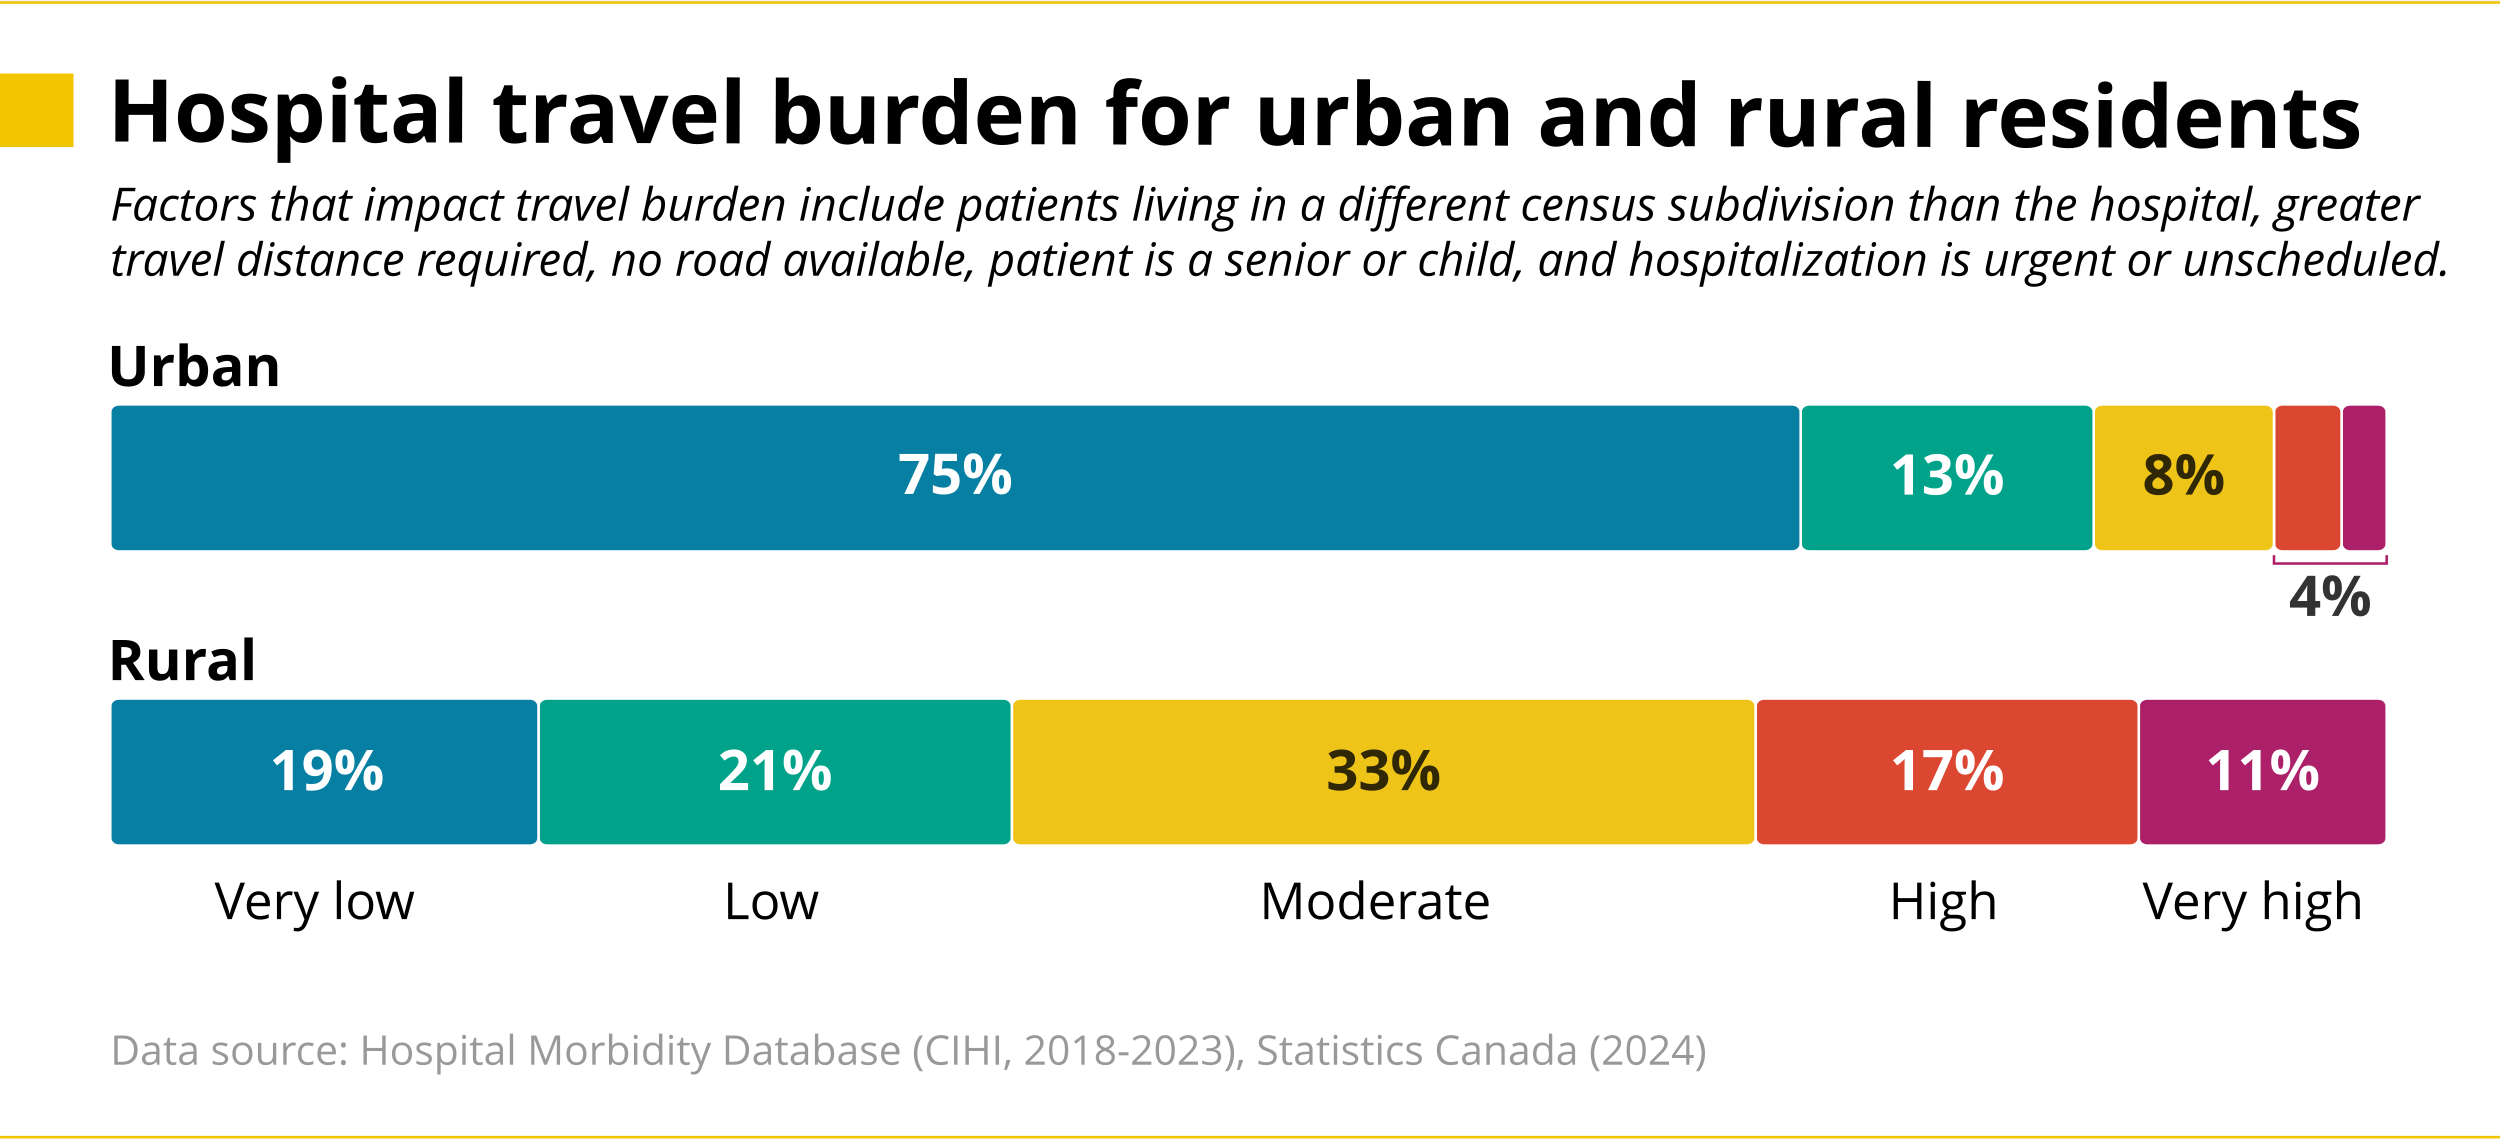
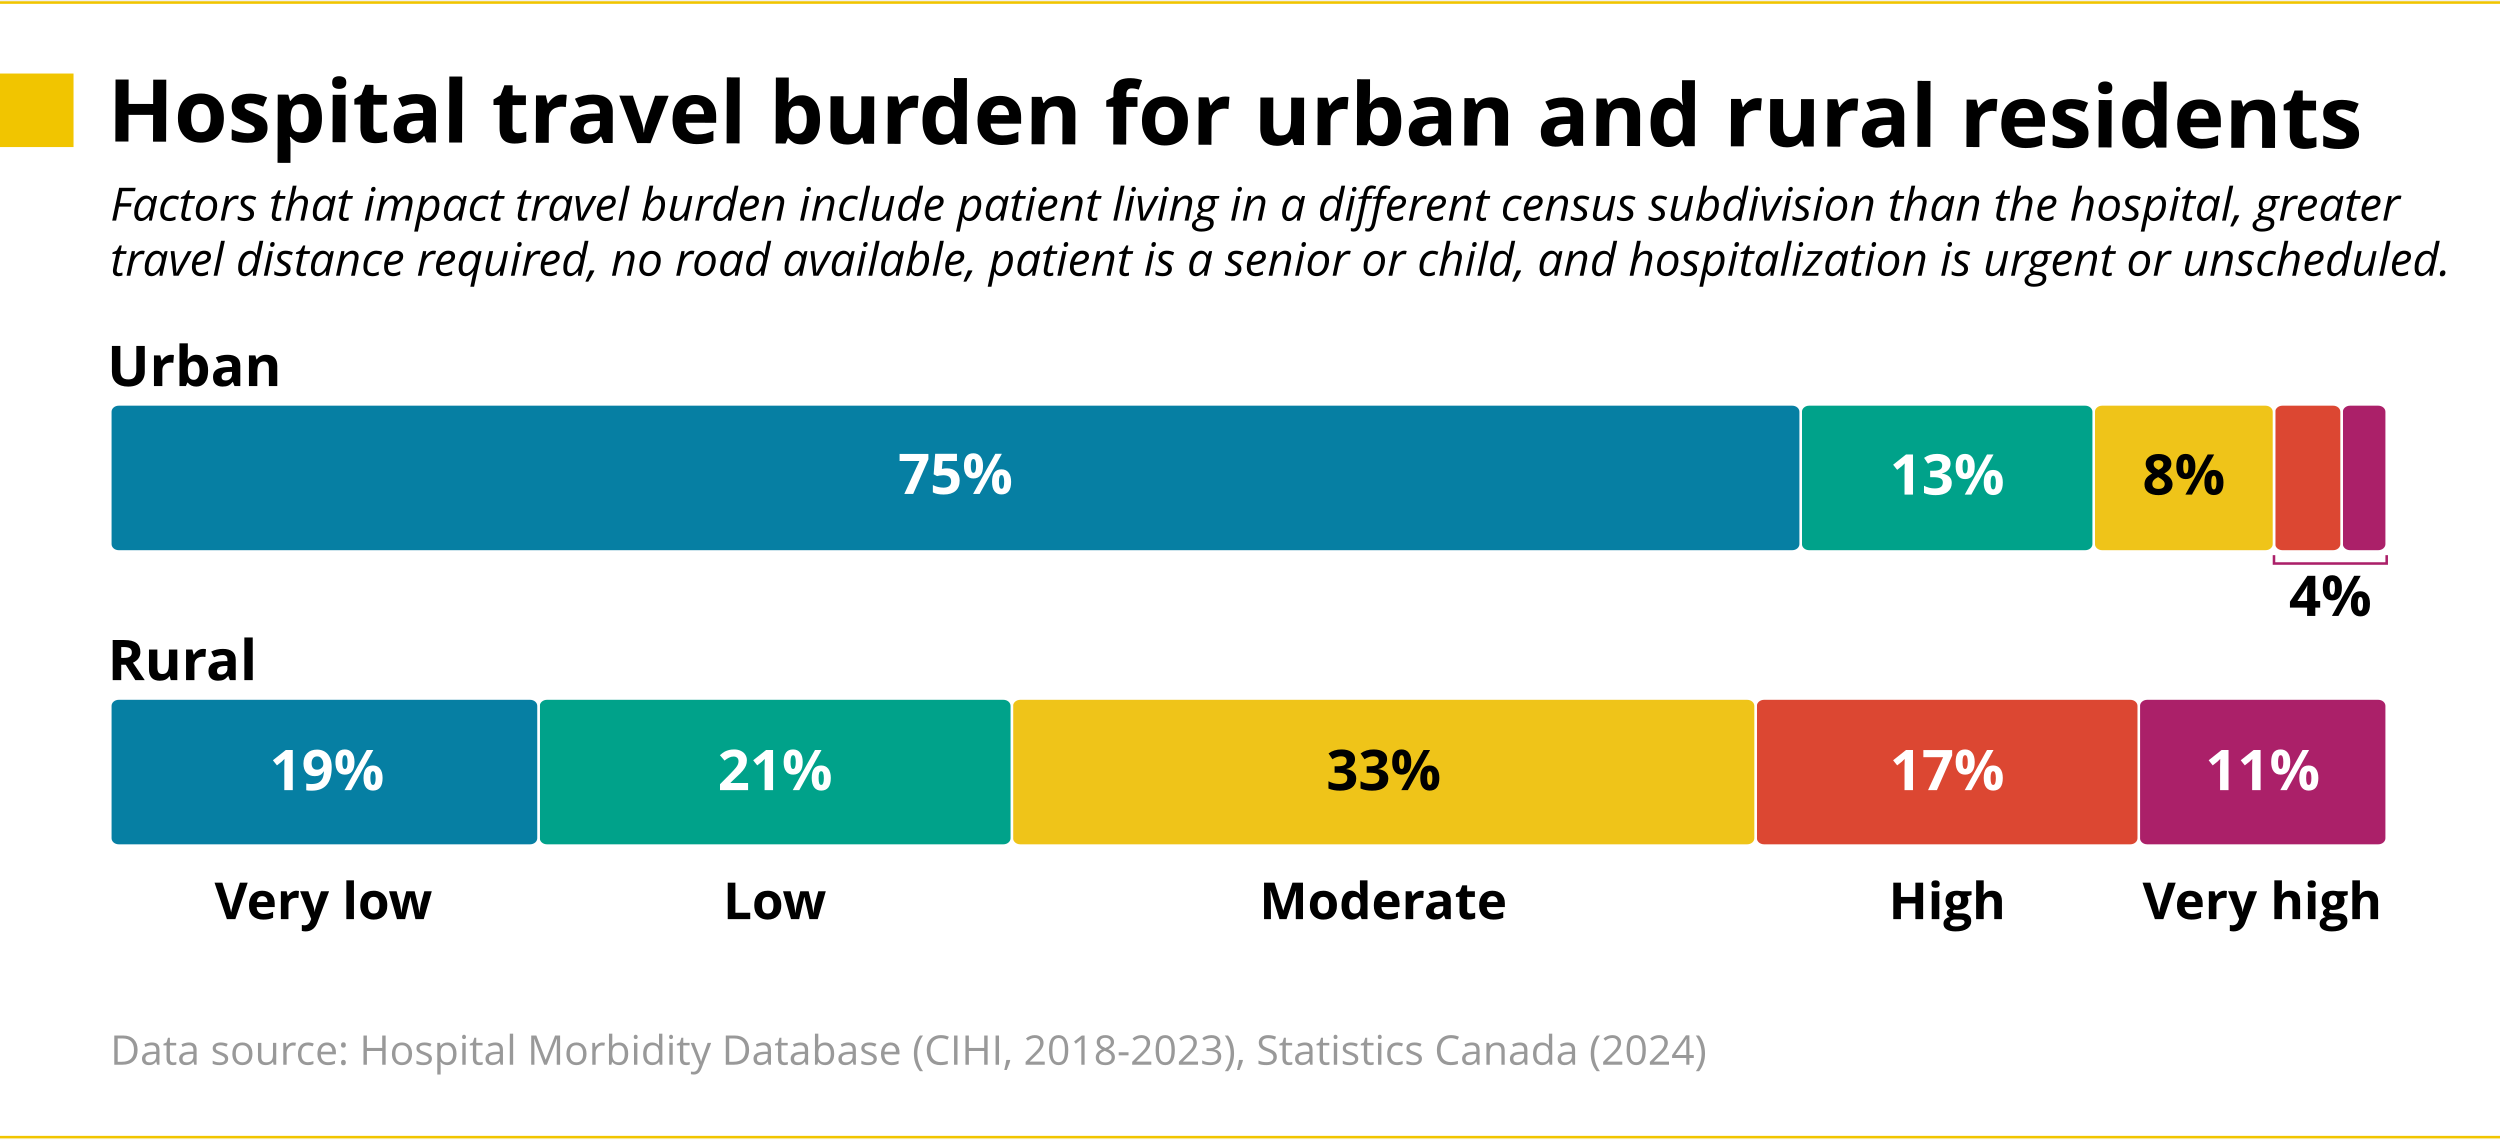
- <svg xmlns="http://www.w3.org/2000/svg" width="6.8in" height="3.1in" viewBox="0 0 489.6 223.2" version="1.1" id="svg29">
-   <defs id="defs29" />
+ <svg xmlns="http://www.w3.org/2000/svg" id="svg29" width="6.8in" height="3.1in" viewBox="0 0 489.6 223.2">
  <g id="layer1">
-     <rect style="fill:#ffffff;fill-rule:evenodd;stroke-width:0;stroke-linecap:round;paint-order:markers fill stroke" id="rect29" width="489.6" height="222.699" x="-2.5939942e-05" y="0.5" />
-     <path d="m 467.409,138.241 v 25.92 c 0,0.795 -0.739,1.44 -1.651,1.44 h -45.251 c -0.912,0 -1.651,-0.645 -1.651,-1.44 v -25.92 c 0,-0.795 0.739,-1.44 1.651,-1.44 h 45.251 c 0.912,0 1.651,0.645 1.651,1.44 z" fill="#ab2069" stroke="#ffffff" stroke-miterlimit="10" stroke-width="0.5" id="path1" />
-     <path d="m 467.409,80.64 v 25.92 c 0,0.795 -0.739,1.44 -1.651,1.44 h -5.526 c -0.912,0 -1.651,-0.645 -1.651,-1.44 V 80.64 c 0,-0.795 0.739,-1.44 1.651,-1.44 h 5.526 c 0.912,0 1.651,0.645 1.651,1.44 z" fill="#ab2069" stroke="#ffffff" stroke-miterlimit="10" stroke-width="0.5" id="path2" />
-     <path d="m 458.581,80.64 v 25.92 c 0,0.795 -0.739,1.44 -1.651,1.44 h -9.94 c -0.912,0 -1.651,-0.645 -1.651,-1.44 V 80.64 c 0,-0.795 0.739,-1.44 1.651,-1.44 h 9.94 c 0.912,0 1.651,0.645 1.651,1.44 z" fill="#dc4732" stroke="#ffffff" stroke-miterlimit="10" stroke-width="0.5" id="path3" />
-     <path d="m 418.856,138.241 v 25.92 c 0,0.795 -0.739,1.44 -1.651,1.44 H 345.47 c -0.912,0 -1.651,-0.645 -1.651,-1.44 v -25.92 c 0,-0.795 0.739,-1.44 1.651,-1.44 h 71.735 c 0.912,0 1.651,0.645 1.651,1.44 z" fill="#dc4732" stroke="#ffffff" stroke-miterlimit="10" stroke-width="0.5" id="path4" />
-     <path d="m 445.339,80.64 v 25.92 c 0,0.795 -0.739,1.44 -1.651,1.44 h -32.009 c -0.912,0 -1.651,-0.645 -1.651,-1.44 V 80.64 c 0,-0.795 0.739,-1.44 1.651,-1.44 h 32.009 c 0.912,0 1.651,0.645 1.651,1.44 z" fill="#efc419" stroke="#ffffff" stroke-miterlimit="10" stroke-width="0.5" id="path5" />
-     <path d="m 343.818,138.241 v 25.92 c 0,0.795 -0.739,1.44 -1.651,1.44 H 199.809 c -0.912,0 -1.651,-0.645 -1.651,-1.44 v -25.92 c 0,-0.795 0.739,-1.44 1.651,-1.44 h 142.358 c 0.912,0 1.651,0.645 1.651,1.44 z" fill="#efc419" stroke="#ffffff" stroke-miterlimit="10" stroke-width="0.5" id="path6" />
-     <path d="m 410.028,80.64 v 25.92 c 0,0.795 -0.739,1.44 -1.651,1.44 h -54.079 c -0.912,0 -1.651,-0.645 -1.651,-1.44 V 80.64 c 0,-0.795 0.739,-1.44 1.651,-1.44 h 54.079 c 0.912,0 1.651,0.645 1.651,1.44 z" fill="#00a28a" stroke="#ffffff" stroke-miterlimit="10" stroke-width="0.5" id="path7" />
-     <path d="m 198.158,138.241 v 25.92 c 0,0.795 -0.739,1.44 -1.651,1.44 h -89.391 c -0.912,0 -1.651,-0.645 -1.651,-1.44 v -25.92 c 0,-0.795 0.739,-1.44 1.651,-1.44 h 89.391 c 0.912,0 1.651,0.645 1.651,1.44 z" fill="#00a28a" stroke="#ffffff" stroke-miterlimit="10" stroke-width="0.5" id="path8" />
-     <path d="m 352.646,80.64 v 25.92 c 0,0.795 -0.739,1.44 -1.651,1.44 H 23.251 C 22.339,108 21.6,107.355 21.6,106.56 V 80.64 c 0,-0.795 0.739,-1.44 1.651,-1.44 h 327.744 c 0.912,0 1.651,0.645 1.651,1.44 z" fill="#067fa3" stroke="#ffffff" stroke-miterlimit="10" stroke-width="0.5" id="path9" />
-     <path d="m 105.465,138.241 v 25.92 c 0,0.795 -0.739,1.44 -1.651,1.44 H 23.251 c -0.912,0 -1.651,-0.645 -1.651,-1.44 v -25.92 c 0,-0.795 0.739,-1.44 1.651,-1.44 h 80.563 c 0.912,0 1.651,0.645 1.651,1.44 z" fill="#067fa3" stroke="#ffffff" stroke-miterlimit="10" stroke-width="0.5" id="path10" />
-     <path id="path37" d="M 0,222.699 H 489.6" fill="none" stroke="#f1c500" stroke-miterlimit="2.25" stroke-width="0.5" />
+     <rect id="rect29" x="0" y=".5" width="489.6" height="222.699" fill="#fff" />
+     <path id="path1" d="M467.409,138.241v25.92c0,.795-.739,1.44-1.651,1.44h-45.251c-.912,0-1.651-.645-1.651-1.44v-25.92c0-.795.739-1.44,1.651-1.44h45.251c.912,0,1.651.645,1.651,1.44Z" fill="#ab2069" stroke="#fff" stroke-miterlimit="10" stroke-width=".5" />
+     <path id="path2" d="M467.409,80.64v25.92c0,.795-.739,1.44-1.651,1.44h-5.526c-.912,0-1.651-.645-1.651-1.44v-25.92c0-.795.739-1.44,1.651-1.44h5.526c.912,0,1.651.645,1.651,1.44Z" fill="#ab2069" stroke="#fff" stroke-miterlimit="10" stroke-width=".5" />
+     <path id="path3" d="M458.581,80.64v25.92c0,.795-.739,1.44-1.651,1.44h-9.94c-.912,0-1.651-.645-1.651-1.44v-25.92c0-.795.739-1.44,1.651-1.44h9.94c.912,0,1.651.645,1.651,1.44Z" fill="#dc4732" stroke="#fff" stroke-miterlimit="10" stroke-width=".5" />
+     <path id="path4" d="M418.856,138.241v25.92c0,.795-.739,1.44-1.651,1.44h-71.735c-.912,0-1.651-.645-1.651-1.44v-25.92c0-.795.739-1.44,1.651-1.44h71.735c.912,0,1.651.645,1.651,1.44h0Z" fill="#dc4732" stroke="#fff" stroke-miterlimit="10" stroke-width=".5" />
+     <path id="path5" d="M445.339,80.64v25.92c0,.795-.739,1.44-1.651,1.44h-32.009c-.912,0-1.651-.645-1.651-1.44v-25.92c0-.795.739-1.44,1.651-1.44h32.009c.912,0,1.651.645,1.651,1.44Z" fill="#efc419" stroke="#fff" stroke-miterlimit="10" stroke-width=".5" />
+     <path id="path6" d="M343.818,138.241v25.92c0,.795-.739,1.44-1.651,1.44h-142.358c-.912,0-1.651-.645-1.651-1.44v-25.92c0-.795.739-1.44,1.651-1.44h142.358c.912,0,1.651.645,1.651,1.44Z" fill="#efc419" stroke="#fff" stroke-miterlimit="10" stroke-width=".5" />
+     <path id="path7" d="M410.028,80.64v25.92c0,.795-.739,1.44-1.651,1.44h-54.079c-.912,0-1.651-.645-1.651-1.44v-25.92c0-.795.739-1.44,1.651-1.44h54.079c.912,0,1.651.645,1.651,1.44Z" fill="#00a28a" stroke="#fff" stroke-miterlimit="10" stroke-width=".5" />
+     <path id="path8" d="M198.158,138.241v25.92c0,.795-.739,1.44-1.651,1.44h-89.391c-.912,0-1.651-.645-1.651-1.44v-25.92c0-.795.739-1.44,1.651-1.44h89.391c.912,0,1.651.645,1.651,1.44Z" fill="#00a28a" stroke="#fff" stroke-miterlimit="10" stroke-width=".5" />
+     <path id="path9" d="M352.646,80.64v25.92c0,.795-.739,1.44-1.651,1.44H23.251c-.912,0-1.651-.645-1.651-1.44v-25.92c0-.795.739-1.44,1.651-1.44h327.744c.912,0,1.651.645,1.651,1.44Z" fill="#067fa3" stroke="#fff" stroke-miterlimit="10" stroke-width=".5" />
+     <path id="path10" d="M105.465,138.241v25.92c0,.795-.739,1.44-1.651,1.44H23.251c-.912,0-1.651-.645-1.651-1.44v-25.92c0-.795.739-1.44,1.651-1.44h80.563c.912,0,1.651.645,1.651,1.44Z" fill="#067fa3" stroke="#fff" stroke-miterlimit="10" stroke-width=".5" />
+     <path id="path37" d="M0,222.699h489.6" fill="none" stroke="#f1c500" stroke-miterlimit="2.25" stroke-width=".5" />
    <g id="text49" isolation="isolate">
-       <text transform="rotate(0.17,-9329.012,7111.786)" font-family="TradeGothicLT-Bold, 'TradeGothic LT Bold'" font-size="17px" font-weight="700" isolation="isolate" id="text10">
-         <tspan x="0" y="0" id="tspan10">Hospital travel burden for urban and rural residents</tspan>
-       </text>
+       <g id="text10" isolation="isolate">
+         <text transform="translate(21.06 27.711) rotate(.17)" font-family="TradeGothicLT-Bold, 'TradeGothic LT Bold'" font-size="17" font-weight="700" isolation="isolate">
+           <tspan x="0" y="0">Hospital travel burden for urban and rural residents</tspan>
+         </text>
+       </g>
    </g>
    <g id="text51" isolation="isolate">
-       <text transform="translate(21.6,208.515)" fill="#999999" font-family="OpenSans, 'Open Sans'" font-size="8px" isolation="isolate" id="text11">
-         <tspan x="0" y="0" id="tspan11">Data source: Hospital Morbidity Database (CIHI, 2018-2023), Statistics Canada (2024)</tspan>
-       </text>
+       <g id="text11" isolation="isolate">
+         <text transform="translate(21.6 208.515)" fill="#999" font-family="OpenSans, 'Open Sans'" font-size="8" isolation="isolate">
+           <tspan x="0" y="0">Data source: Hospital Morbidity Database (CIHI, 2018-2023), Statistics Canada (2024)</tspan>
+         </text>
+       </g>
    </g>
-     <rect id="rect72" x="0" y="14.4" width="14.4" height="14.4" fill="#f1c500" />
-     <path id="path37-2" d="M 0,0.5 H 489.6" fill="none" stroke="#f1c500" stroke-miterlimit="2.25" stroke-width="0.5" />
+     <rect id="rect72" y="14.4" width="14.4" height="14.4" fill="#f1c500" />
+     <path id="path37-2" d="M0,.5h489.6" fill="none" stroke="#f1c500" stroke-miterlimit="2.25" stroke-width=".5" />
    <g id="Layer_1" data-name="Layer 1">
-       <text transform="translate(21.6 43.2)" font-family="OpenSans-Italic, 'Open Sans'" font-size="9" font-style="italic" font-variation-settings="'wght' 400, 'wdth' 100" id="text13">
-         <tspan x="0" y="0" id="tspan12">Factors that impact travel burden include patients living in a different census subdivision than the hospital, greater </tspan>
-         <tspan x="0" y="10.8" id="tspan13">travel distance required, no road available, patient is a senior or child, and hospitalization is urgent or unscheduled. </tspan>
-       </text>
-       <text font-family="OpenSans-Bold, 'Open Sans'" font-size="12px" font-weight="700" id="text14" x="20.979" y="75.602" style="font-size:11px">
-         <tspan x="20.979" y="75.602" id="tspan14" style="font-size:11px">Urban</tspan>
-       </text>
-       <text transform="translate(42.014,180.002)" font-family="OpenSans-Bold, 'Open Sans'" font-size="10px" font-weight="700" id="text15">
-         <tspan x="0" y="0" id="tspan15" style="font-weight:normal">Very low</tspan>
-       </text>
-       <text transform="translate(52.789 154.737)" fill="#fff" font-family="OpenSans-Bold, 'Open Sans'" font-size="11" font-weight="700" id="text16">
-         <tspan x="0" y="0" id="tspan16">19%</tspan>
-       </text>
-       <text transform="translate(175.879 96.738)" fill="#fff" font-family="OpenSans-Bold, 'Open Sans'" font-size="11" font-weight="700" id="text17">
-         <tspan x="0" y="0" id="tspan17">75%</tspan>
-       </text>
-       <text transform="translate(140.567 154.737)" fill="#fff" font-family="OpenSans-Bold, 'Open Sans'" font-size="11" font-weight="700" id="text18">
-         <tspan x="0" y="0" id="tspan18">21%</tspan>
-       </text>
-       <text transform="translate(370.093 96.859)" fill="#fff" font-family="OpenSans-Bold, 'Open Sans'" font-size="11" font-weight="700" id="text19">
-         <tspan x="0" y="0" id="tspan19">13%</tspan>
-       </text>
-       <text transform="translate(419.584 96.859)" font-family="OpenSans-Bold, 'Open Sans'" font-size="11" font-weight="700" id="text20" style="opacity:0.8">
-         <tspan x="0" y="0" id="tspan20">8%</tspan>
-       </text>
-       <text transform="translate(448.275 120.619)" font-family="OpenSans-Bold, 'Open Sans'" font-size="11" font-weight="700" id="text21" style="opacity:0.8">
-         <tspan x="0" y="0" id="tspan21">4%</tspan>
-       </text>
-       <text transform="translate(259.744 154.737)" font-family="OpenSans-Bold, 'Open Sans'" font-size="11" font-weight="700" id="text22" style="opacity:0.8">
-         <tspan x="0" y="0" id="tspan22">33%</tspan>
-       </text>
-       <text transform="translate(370.092 154.737)" fill="#fff" font-family="OpenSans-Bold, 'Open Sans'" font-size="11" font-weight="700" id="text23">
-         <tspan x="0" y="0" id="tspan23">17%</tspan>
-       </text>
-       <text transform="translate(431.888 154.737)" fill="#fff" font-family="OpenSans-Bold, 'Open Sans'" font-size="11" font-weight="700" id="text24">
-         <tspan x="0" y="0" id="tspan24">11%</tspan>
-       </text>
-       <text transform="translate(141.612,180.001)" font-family="OpenSans-Bold, 'Open Sans'" font-size="10px" font-weight="700" id="text25">
-         <tspan x="0" y="0" id="tspan25" style="font-weight:normal">Low</tspan>
-       </text>
-       <text transform="translate(246.645,180.002)" font-family="OpenSans-Bold, 'Open Sans'" font-size="10px" font-weight="700" id="text26">
-         <tspan x="0" y="0" id="tspan26" style="font-weight:normal">Moderate</tspan>
-       </text>
-       <text transform="translate(369.874,180.001)" font-family="OpenSans-Bold, 'Open Sans'" font-size="10px" font-weight="700" id="text27">
-         <tspan x="0" y="0" id="tspan27" style="font-weight:normal">High</tspan>
-       </text>
-       <text transform="translate(419.592,180.002)" font-family="OpenSans-Bold, 'Open Sans'" font-size="10px" font-weight="700" id="text28">
-         <tspan x="0" y="0" id="tspan28" style="font-weight:normal">Very high</tspan>
-       </text>
-       <text font-family="OpenSans-Bold, 'Open Sans'" font-size="12px" font-weight="700" id="text29" x="21.085" y="133.203" style="font-size:11px">
-         <tspan x="21.085" y="133.203" id="tspan29" style="font-size:11px">Rural</tspan>
-       </text>
-       <polyline points="445.339 108.721 445.339 110.36 467.409 110.36 467.409 108.721" fill="none" stroke="#ab2069" stroke-miterlimit="10" stroke-width=".5" id="polyline29" />
+       <g id="text13" isolation="isolate">
+         <text transform="translate(21.6 43.2)" font-family="OpenSans-Italic, 'Open Sans'" font-size="9" font-style="italic" font-variation-settings="'wght' 400, 'wdth' 100" isolation="isolate">
+           <tspan x="0" y="0">Factors that impact travel burden include patient living in a different census subdivision than the hospital, greater </tspan>
+         </text>
+         <text transform="translate(21.6 54)" font-family="OpenSans-Italic, 'Open Sans'" font-size="9" font-style="italic" font-variation-settings="'wght' 400, 'wdth' 100" isolation="isolate">
+           <tspan x="0" y="0">travel distance required, no road available, patient is a senior or child, and hospitalization is urgent or unscheduled.</tspan>
+         </text>
+       </g>
+       <g id="text14" isolation="isolate">
+         <text transform="translate(20.979 75.602)" font-family="OpenSans-Bold, 'Open Sans'" font-size="11" font-weight="700" isolation="isolate">
+           <tspan x="0" y="0">Urban</tspan>
+         </text>
+       </g>
+       <g id="text15" isolation="isolate">
+         <text transform="translate(42.014 180.002)" font-family="OpenSans-Bold, 'Open Sans'" font-size="10" font-weight="700" isolation="isolate">
+           <tspan x="0" y="0">Very low</tspan>
+         </text>
+       </g>
+       <g id="text16" isolation="isolate">
+         <text transform="translate(52.789 154.737)" fill="#fff" font-family="OpenSans-Bold, 'Open Sans'" font-size="11" font-weight="700" isolation="isolate">
+           <tspan x="0" y="0">19%</tspan>
+         </text>
+       </g>
+       <g id="text17" isolation="isolate">
+         <text transform="translate(175.879 96.738)" fill="#fff" font-family="OpenSans-Bold, 'Open Sans'" font-size="11" font-weight="700" isolation="isolate">
+           <tspan x="0" y="0">75%</tspan>
+         </text>
+       </g>
+       <g id="text18" isolation="isolate">
+         <text transform="translate(140.567 154.737)" fill="#fff" font-family="OpenSans-Bold, 'Open Sans'" font-size="11" font-weight="700" isolation="isolate">
+           <tspan x="0" y="0">21%</tspan>
+         </text>
+       </g>
+       <g id="text19" isolation="isolate">
+         <text transform="translate(370.093 96.859)" fill="#fff" font-family="OpenSans-Bold, 'Open Sans'" font-size="11" font-weight="700" isolation="isolate">
+           <tspan x="0" y="0">13%</tspan>
+         </text>
+       </g>
+       <g id="text20" isolation="isolate">
+         <text transform="translate(419.584 96.859)" font-family="OpenSans-Bold, 'Open Sans'" font-size="11" font-weight="700" isolation="isolate">
+           <tspan x="0" y="0">8%</tspan>
+         </text>
+       </g>
+       <g id="text21" isolation="isolate">
+         <text transform="translate(448.275 120.619)" font-family="OpenSans-Bold, 'Open Sans'" font-size="11" font-weight="700" isolation="isolate">
+           <tspan x="0" y="0">4%</tspan>
+         </text>
+       </g>
+       <g id="text22" isolation="isolate">
+         <text transform="translate(259.744 154.737)" font-family="OpenSans-Bold, 'Open Sans'" font-size="11" font-weight="700" isolation="isolate">
+           <tspan x="0" y="0">33%</tspan>
+         </text>
+       </g>
+       <g id="text23" isolation="isolate">
+         <text transform="translate(370.092 154.737)" fill="#fff" font-family="OpenSans-Bold, 'Open Sans'" font-size="11" font-weight="700" isolation="isolate">
+           <tspan x="0" y="0">17%</tspan>
+         </text>
+       </g>
+       <g id="text24" isolation="isolate">
+         <text transform="translate(431.888 154.737)" fill="#fff" font-family="OpenSans-Bold, 'Open Sans'" font-size="11" font-weight="700" isolation="isolate">
+           <tspan x="0" y="0">11%</tspan>
+         </text>
+       </g>
+       <g id="text25" isolation="isolate">
+         <text transform="translate(141.612 180.001)" font-family="OpenSans-Bold, 'Open Sans'" font-size="10" font-weight="700" isolation="isolate">
+           <tspan x="0" y="0">Low</tspan>
+         </text>
+       </g>
+       <g id="text26" isolation="isolate">
+         <text transform="translate(246.645 180.002)" font-family="OpenSans-Bold, 'Open Sans'" font-size="10" font-weight="700" isolation="isolate">
+           <tspan x="0" y="0">Moderate</tspan>
+         </text>
+       </g>
+       <g id="text27" isolation="isolate">
+         <text transform="translate(369.874 180.001)" font-family="OpenSans-Bold, 'Open Sans'" font-size="10" font-weight="700" isolation="isolate">
+           <tspan x="0" y="0">High</tspan>
+         </text>
+       </g>
+       <g id="text28" isolation="isolate">
+         <text transform="translate(419.592 180.002)" font-family="OpenSans-Bold, 'Open Sans'" font-size="10" font-weight="700" isolation="isolate">
+           <tspan x="0" y="0">Very high</tspan>
+         </text>
+       </g>
+       <g id="text29" isolation="isolate">
+         <text transform="translate(21.085 133.203)" font-family="OpenSans-Bold, 'Open Sans'" font-size="11" font-weight="700" isolation="isolate">
+           <tspan x="0" y="0">Rural</tspan>
+         </text>
+       </g>
+       <polyline id="polyline29" points="445.339 108.721 445.339 110.36 467.409 110.36 467.409 108.721" fill="none" stroke="#ab2069" stroke-miterlimit="10" stroke-width=".5" />
    </g>
  </g>
</svg>
